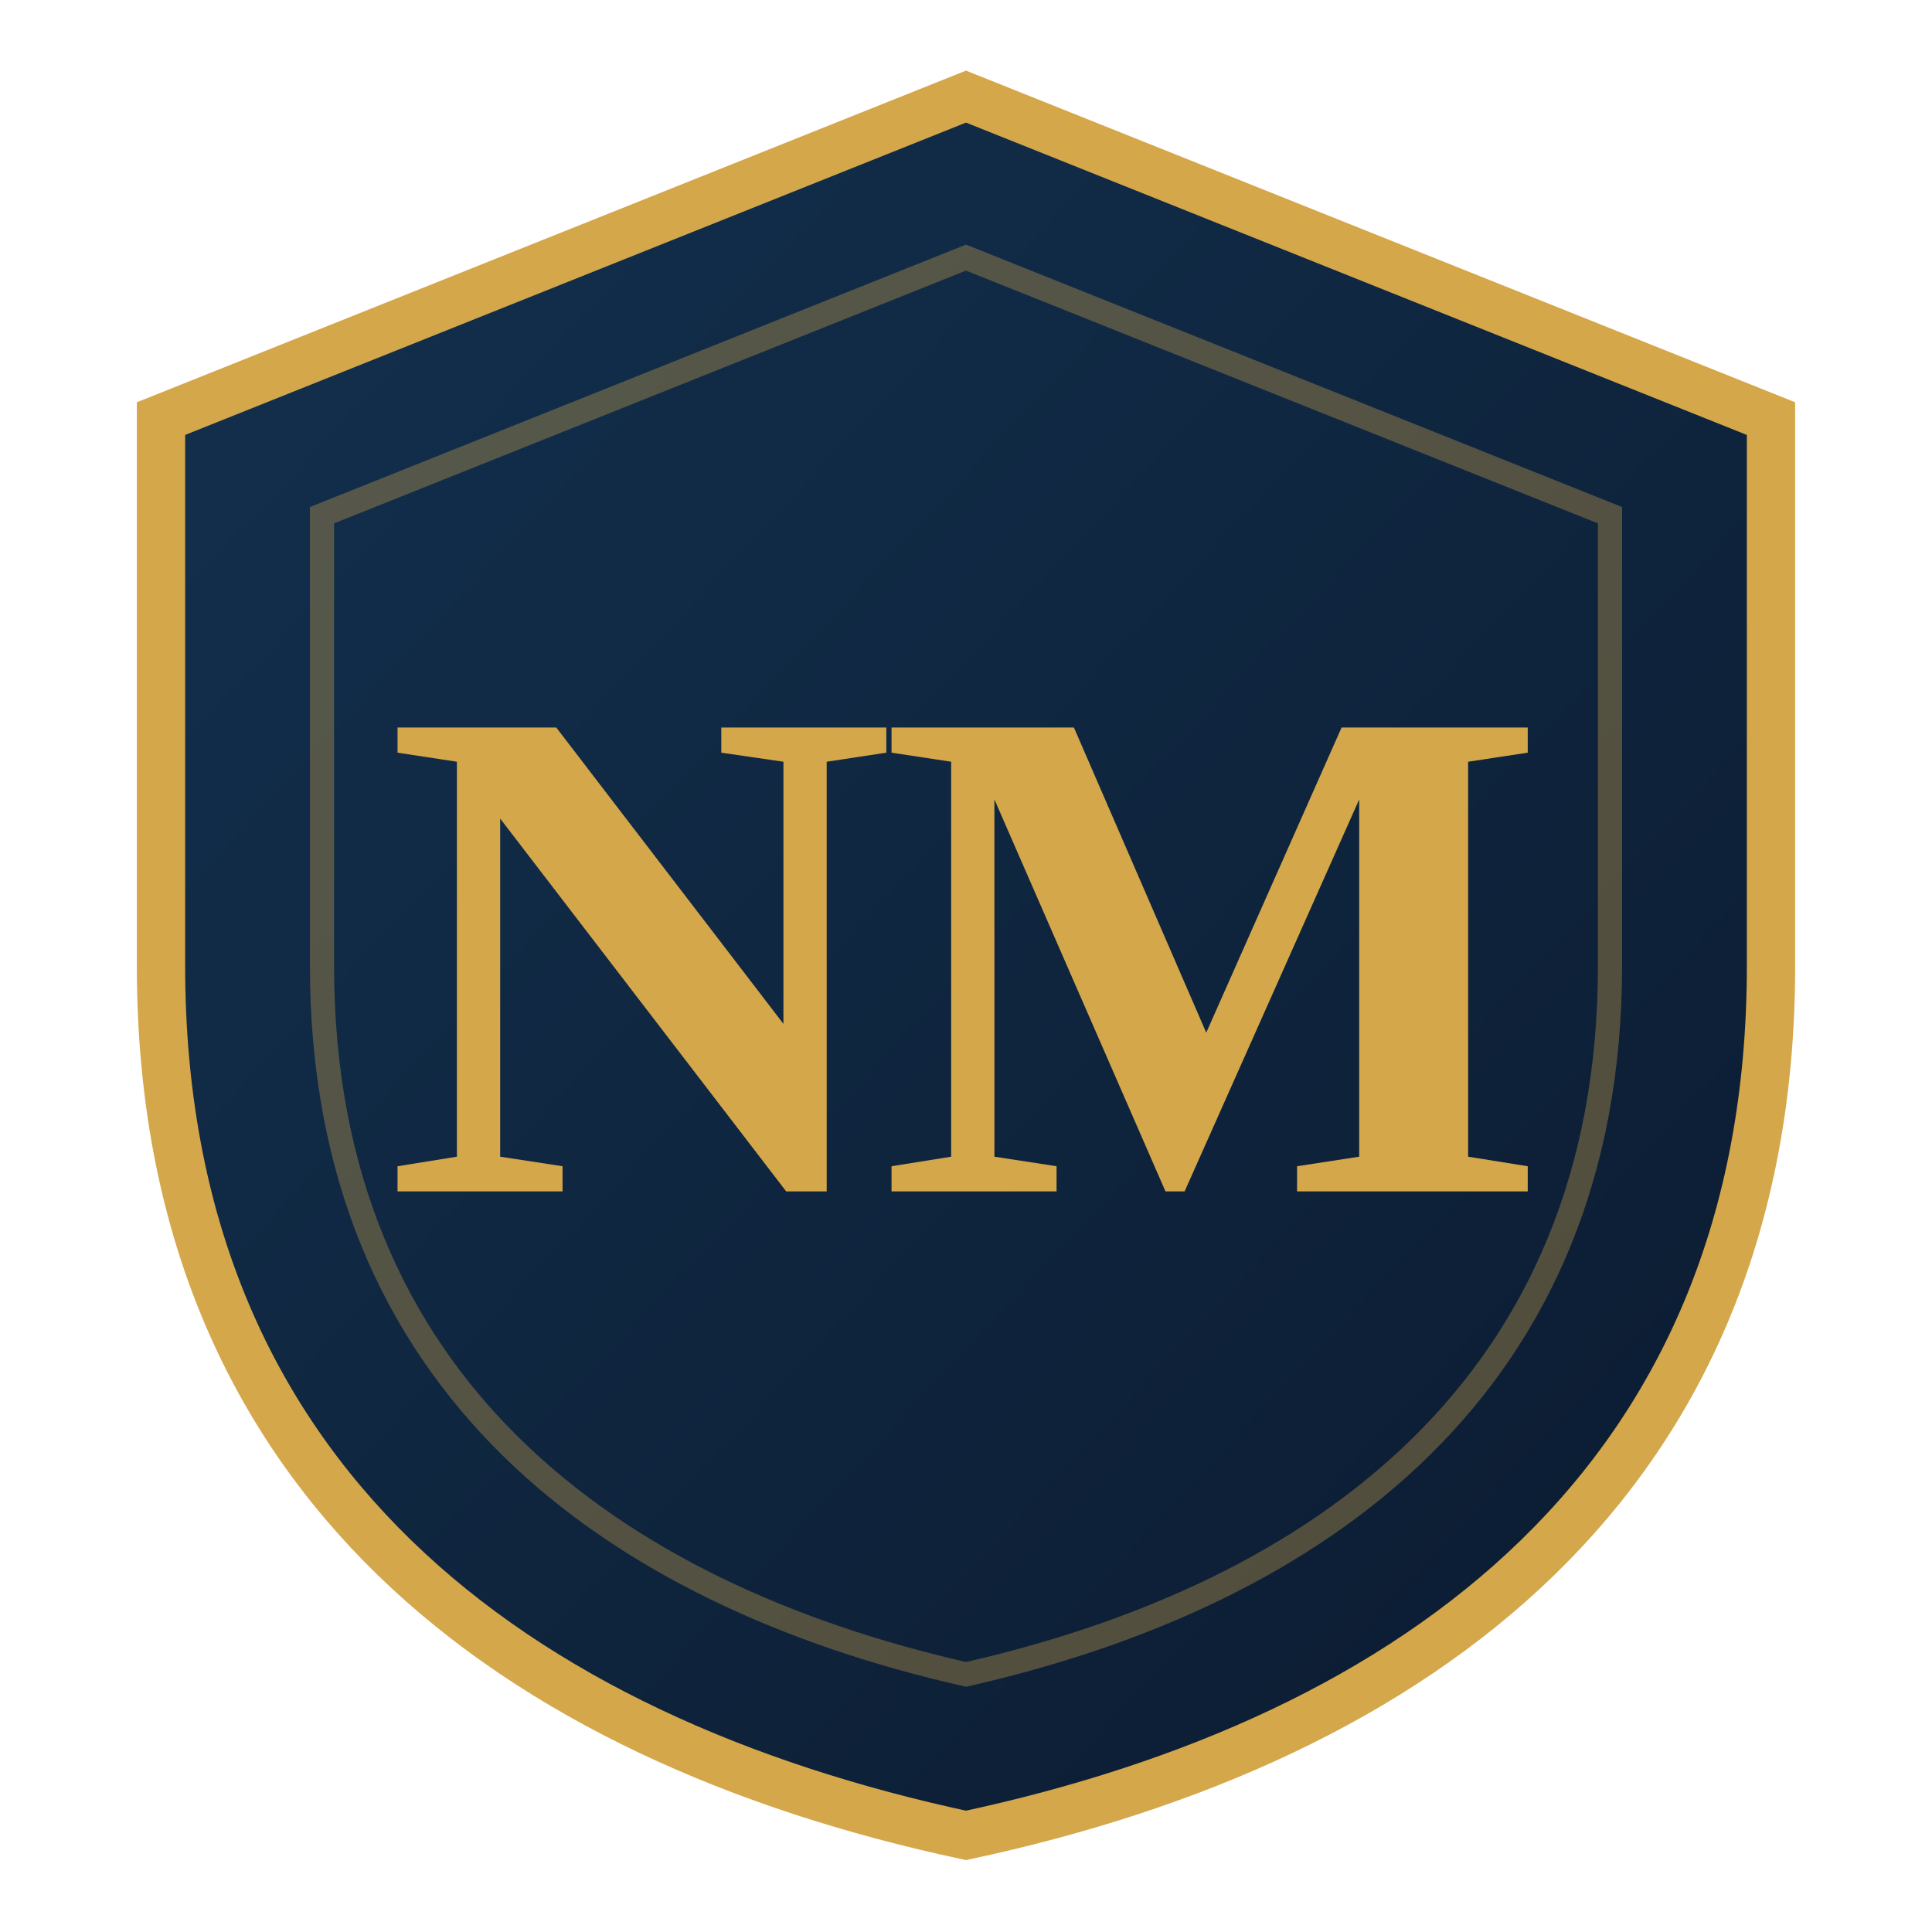
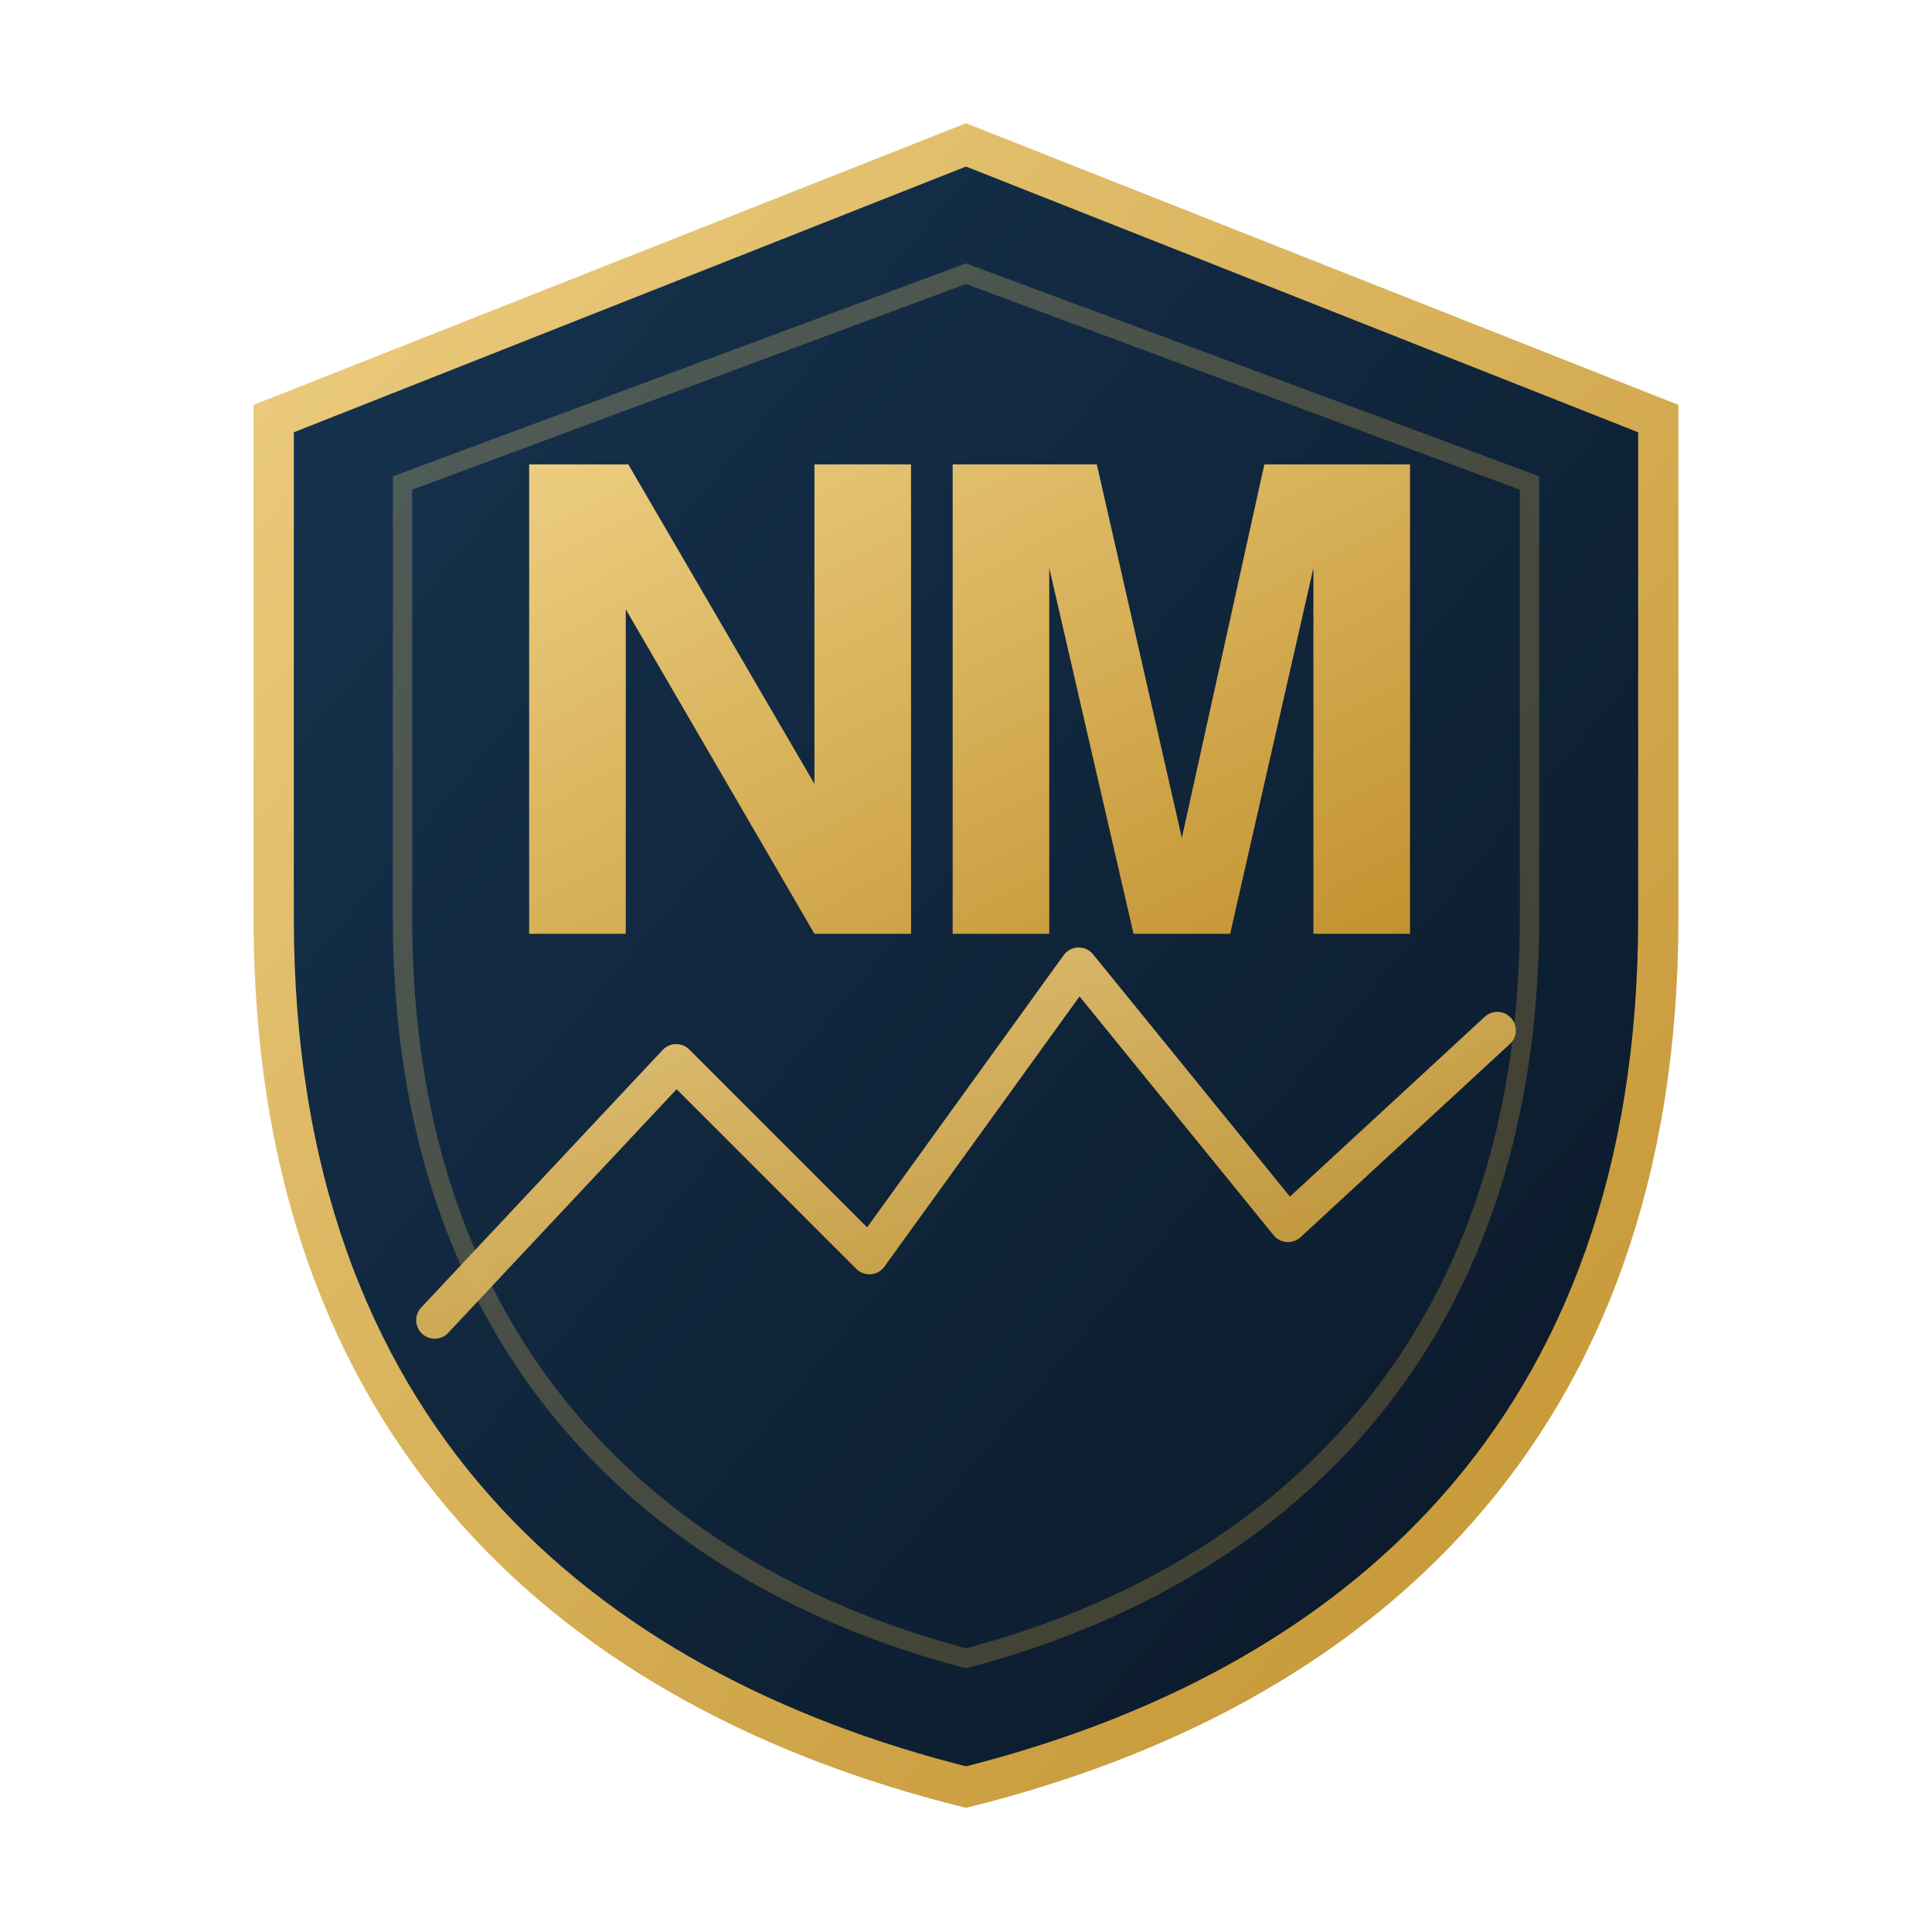
<svg xmlns="http://www.w3.org/2000/svg" viewBox="0 0 120 120" width="120" height="120" role="img" aria-label="NM Consultant">
  <defs>
-     <linearGradient id="g" x1="0" y1="0" x2="1" y2="1">
-       <stop offset="0%" stop-color="#13314f" />
-       <stop offset="100%" stop-color="#0b1a2f" />
+     <linearGradient id="shield" x1="0" y1="0" x2="1" y2="1">
+       <stop offset="0%" stop-color="#163450" />
+       <stop offset="100%" stop-color="#0a1726" />
+     </linearGradient>
+     <linearGradient id="gold" x1="0" y1="0" x2="1" y2="1">
+       <stop offset="0%" stop-color="#eccd80" />
+       <stop offset="100%" stop-color="#c2922f" />
    </linearGradient>
  </defs>
-   <path d="M60 6 L110 26 V60 C110 92 88 108 60 114 C32 108 10 92 10 60 V26 Z" fill="url(#g)" stroke="#d4a74a" stroke-width="3" />
-   <path d="M60 16 L100 32 V60 C100 86 82 99 60 104 C38 99 20 86 20 60 V32 Z" fill="none" stroke="#d4a74a" stroke-opacity="0.35" stroke-width="1.5" />
-   <text x="60" y="74" font-family="Georgia, 'Times New Roman', serif" font-size="44" font-weight="700" fill="#d4a74a" text-anchor="middle" letter-spacing="-1">NM</text>
+   <path d="M60 9 L103 26 V57 C103 89 84 105 60 111 C36 105 17 89 17 57 V26 Z" fill="url(#shield)" stroke="url(#gold)" stroke-width="2.5" />
+   <path d="M60 17 L95 30 V57 C95 84 79 98 60 103 C41 98 25 84 25 57 V30 Z" fill="none" stroke="url(#gold)" stroke-opacity="0.28" stroke-width="1.2" />
+   <text x="60" y="58" font-family="'Helvetica Neue', Helvetica, Arial, sans-serif" font-size="40" font-weight="800" fill="url(#gold)" text-anchor="middle" letter-spacing="-2.5">NM</text>
+   <path d="M27 82 L42 66 L54 78 L67 60 L80 76 L93 64" fill="none" stroke="url(#gold)" stroke-width="2.3" stroke-linecap="round" stroke-linejoin="round" opacity="0.95" />
</svg>
